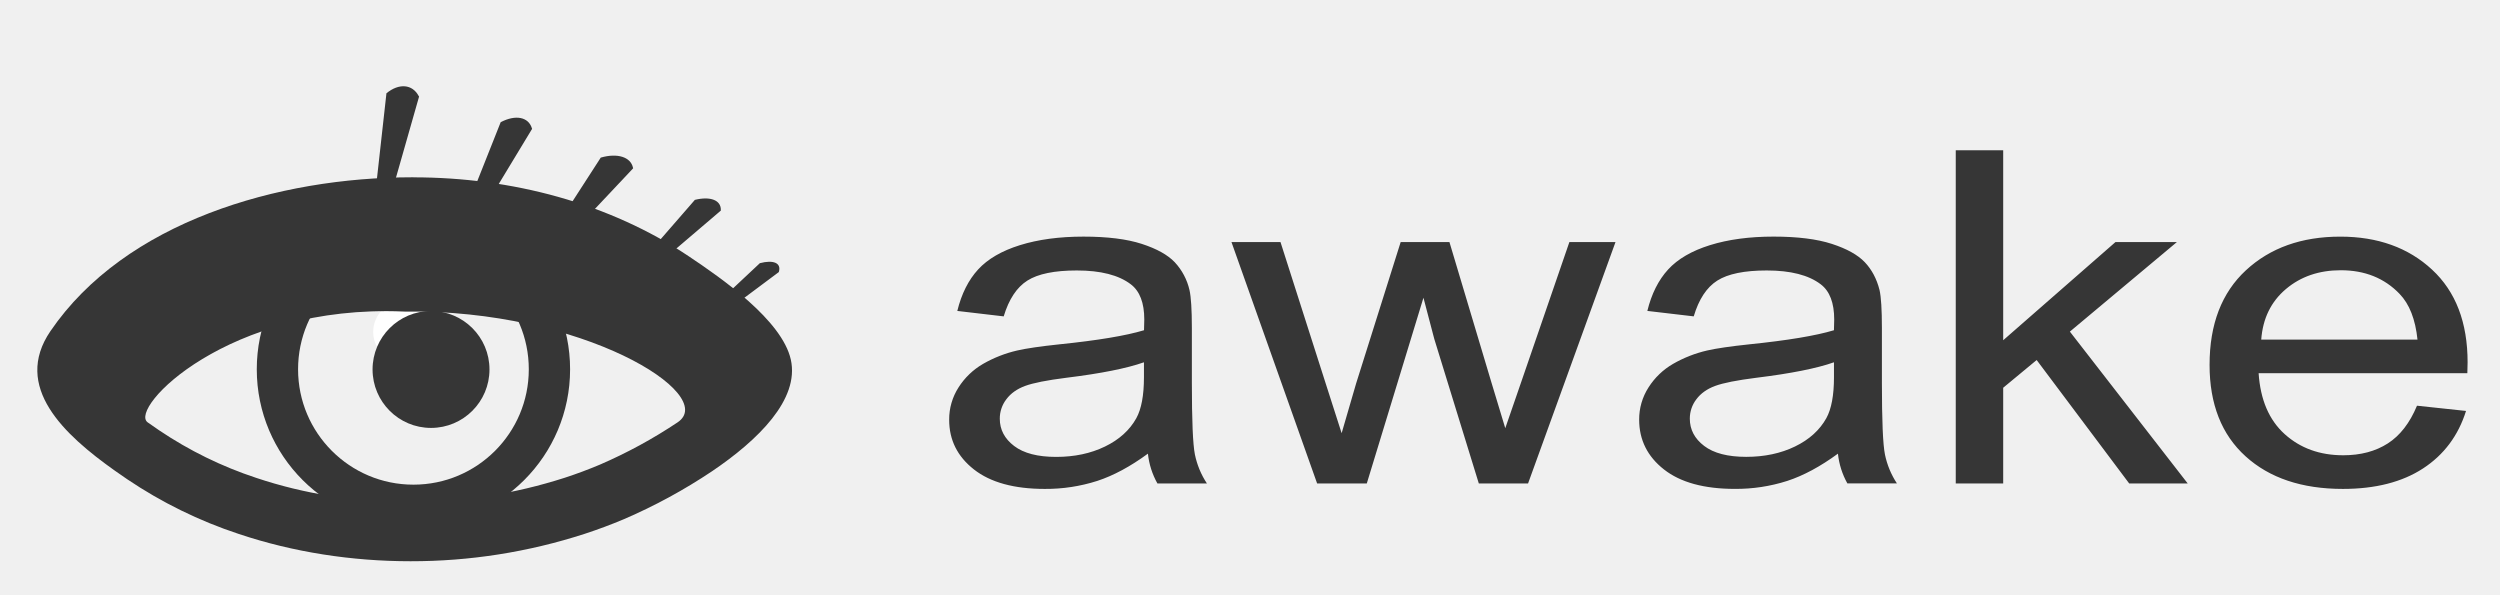
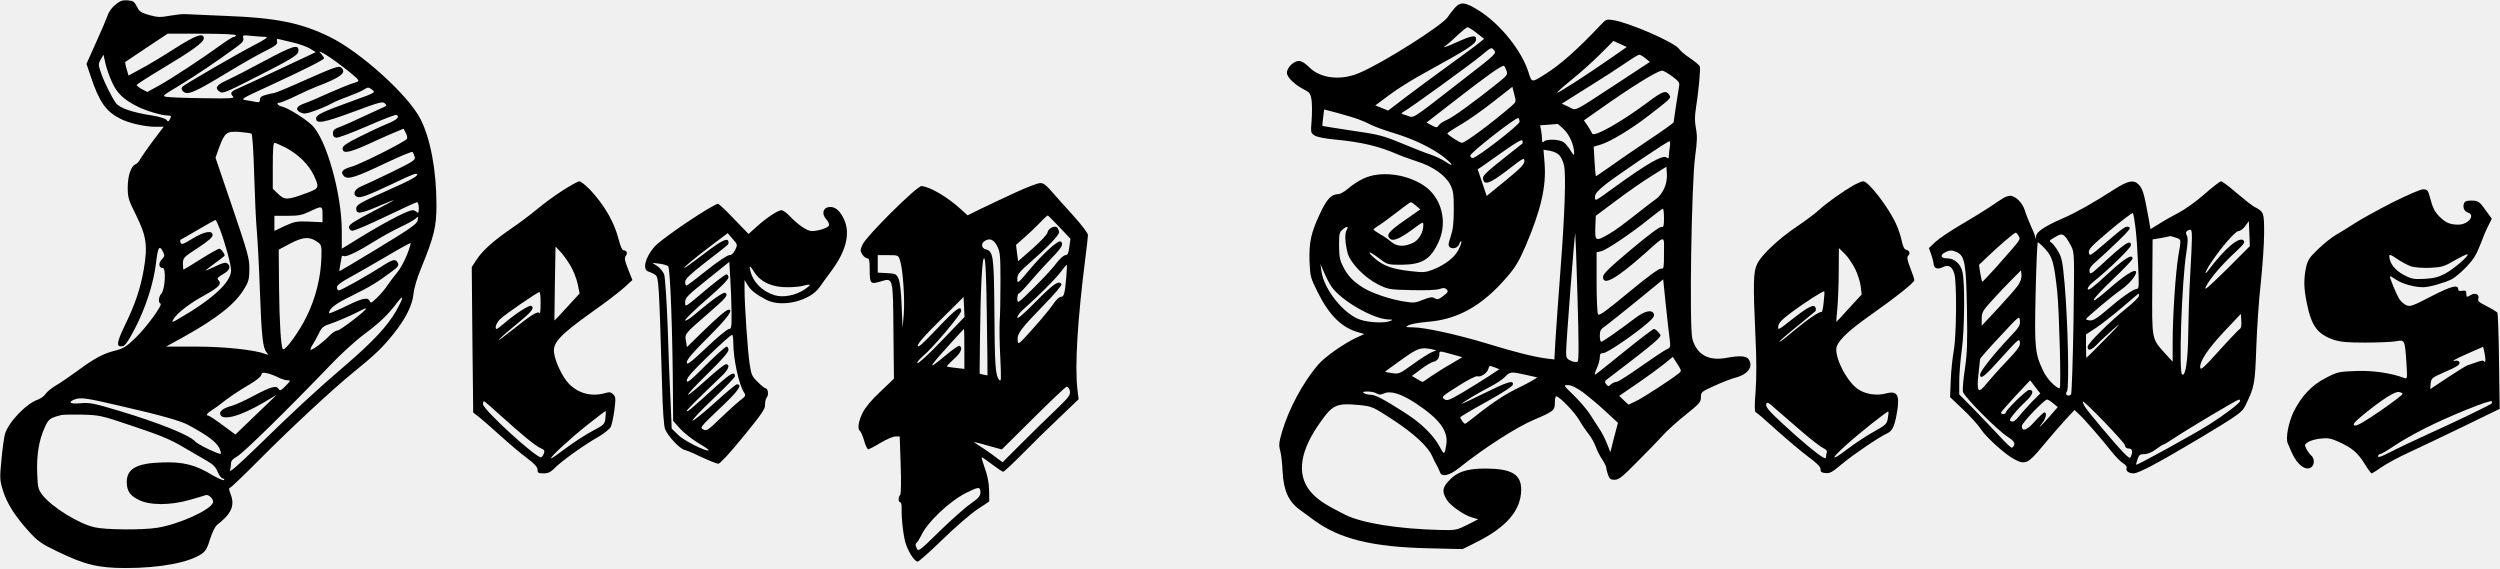
- <svg xmlns="http://www.w3.org/2000/svg" viewBox="0 0 2030 483">
-   <circle cx="328.32" cy="269.5" r="25.29" fill="#fff" />
-   <path d="M328.63 253c144.37-2 255.14 67.28 221.65 89.9a396.64 396.64 0 0 1-63.11 34.36c-9.31 3.93-18.92 7.52-28.61 10.68a411 411 0 0 1-126.22 19.78c-43.44 0-85.26-6.62-124.29-19.69a321 321 0 0 1-78.77-38.58 586.35 586.35 0 0 1-9.36-6.49c-15.84-11.23 65.08-96 207.65-90m8.06-109h-1.06c-108.74 0-233 36.16-293.6 124.9C10 314.2 52.29 353.14 93.16 382.12c3.39 2.4 6.77 4.74 10.1 7a368.89 368.89 0 0 0 90.55 44.43c44.41 14.87 92 22.18 139.53 22.18a456.21 456.21 0 0 0 141.15-22.17q16.49-5.38 32.33-12.07a445 445 0 0 0 71.33-38.82c37.52-25.34 71.17-58.4 64-90.66C635 260 586 226 559.48 208.24 494.84 164.93 415.47 144 335.63 144z" fill="#363636" />
-   <circle cx="349.99" cy="300" r="47.47" fill="#363636" />
-   <circle cx="335.71" cy="299.87" r="110.44" fill="none" stroke="#363636" stroke-miterlimit="10" stroke-width="33.535" />
-   <path d="M932.1 368.37q-21.4 15.69-41.19 22.15a136.37 136.37 0 0 1-42.49 6.48q-37.42 0-57.57-15.8t-20.12-40.33a47.9 47.9 0 0 1 7.6-26.29 57.89 57.89 0 0 1 19.91-19.1A101.15 101.15 0 0 1 826 284.59q11.34-2.58 34.24-5 46.66-4.78 68.7-11.44c.14-4.55.22-7.44.22-8.67q0-20.3-10.92-28.61-14.76-11.25-43.87-11.25-27.18 0-40.13 8.21T815 256.9l-37.67-4.42q5.13-20.86 16.91-33.68t34-19.75q22.25-6.92 51.57-6.92 29.11 0 47.3 5.9t26.75 14.86a49.29 49.29 0 0 1 12 22.61q1.92 8.49 1.93 30.63v44.29q0 46.33 2.46 58.6a67.46 67.46 0 0 0 9.75 23.53h-40.19a63.21 63.21 0 0 1-7.71-24.18zm-3.21-74.19q-21 7.4-62.92 12.55-23.75 3-33.6 6.65t-15.19 10.79a25.61 25.61 0 0 0-5.35 15.83q0 13.29 11.66 22.15t34.14 8.85q22.25 0 39.59-8.4t25.47-23q6.19-11.25 6.2-33.22zM1069.5 392.55l-69.55-196h39.81l36.16 113.13 13.49 42.07q.85-3.13 11.77-40.41l36.17-114.79h39.59l34 113.68 11.34 37.46 13.06-37.83 39-113.31h37.45l-71 196h-40l-36.17-117.38-8.78-33.4-46 150.78zM1492.4 368.37q-21.4 15.69-41.2 22.15a136.3 136.3 0 0 1-42.48 6.46q-37.46 0-57.57-15.78T1331 340.87a47.82 47.82 0 0 1 7.6-26.29 57.86 57.86 0 0 1 19.9-19.1 101.35 101.35 0 0 1 27.72-10.89q11.34-2.58 34.24-5 46.66-4.78 68.7-11.44c.14-4.55.22-7.44.22-8.67q0-20.3-10.92-28.61-14.76-11.25-43.87-11.25-27.18 0-40.13 8.21t-19.15 29.06l-37.67-4.42q5.13-20.86 16.91-33.68t34-19.75q22.26-6.92 51.58-6.92 29.1 0 47.3 5.9t26.75 14.86q8.57 9 12 22.61 1.92 8.49 1.92 30.63v44.29q0 46.33 2.47 58.6a67.46 67.46 0 0 0 9.73 23.53h-40.23a63 63 0 0 1-7.67-24.17zm-3.21-74.19q-21 7.4-62.92 12.55-23.76 3-33.6 6.65t-15.19 10.79a25.61 25.61 0 0 0-5.35 15.78q0 13.29 11.66 22.15t34.13 8.86q22.26 0 39.6-8.4t25.47-23q6.19-11.25 6.2-33.22zM1588.07 392.55V122h38.52v154.28l91.17-79.72h49.87l-86.89 72.71 95.67 123.28h-47.52l-75.12-100.21-27.18 22.51v77.7zM1962.6 329.43l39.81 4.25q-9.42 30.07-34.89 46.69T1902.46 397q-49.86 0-79.08-26.49t-29.21-74.28q0-49.45 29.53-76.77t76.62-27.31q45.59 0 74.48 26.76t28.89 75.29c0 2-.07 4.93-.21 8.86H1834q2.13 32.29 21.18 49.46t47.52 17.16q21.18 0 36.16-9.59t23.74-30.66zm-126.48-53.7H1963q-2.57-24.74-14.55-37.1-18.42-19.19-47.73-19.19-26.54 0-44.62 15.32t-19.98 40.97zM632.37 220.94l-67.79 50.6c-4.05 3-10 .72-6.56-2.53l59-55.33h.05c11.06-2.9 17.41-.06 15.41 6.89zM585.32 171l-66.53 56.74c-4 3.39-12 .6-8.81-3.07l54.27-62.4h.06c12.57-3.09 21.24.33 21 8.29zM514.11 136.67l-60.92 64.71c-3.64 3.87-13.51 1.11-10.84-3l45.48-70.43h.07c13.5-3.87 24.27-.46 26.1 8.27zM432.06 104.63l-48.19 79.63c-2.87 4.76-12.38 3.29-10.44-1.61l33.14-83.47h.06c12-6.28 22.44-4.24 25.26 4.95zM340.29 78.41l-26.35 92.47c-1.57 5.53-11.31 5.14-10.69-.42l10.54-94.72c10.17-8.34 21-7.45 26.15 2.16z" fill="#363636" />
+ <svg xmlns="http://www.w3.org/2000/svg" version="1.0" width="1558pt" height="354pt" viewBox="0 0 1558 354" preserveAspectRatio="xMidYMid meet">
+   <g transform="translate(0,354) scale(0.1,-0.1)" fill="#000000" stroke="none">
+     <path d="M718 3510 c-21 -17 -42 -47 -48 -68 -7 -20 -39 -96 -72 -168 l-59 -132 25 -74 c54 -163 95 -222 186 -268 52 -27 153 -50 217 -50 l53 0 -66 -87 c-36 -49 -72 -100 -80 -114 -7 -15 -20 -29 -28 -32 -29 -11 -49 -69 -50 -142 0 -65 3 -78 53 -178 64 -130 72 -189 47 -336 -21 -121 -55 -220 -118 -349 -51 -106 -55 -136 -16 -130 17 2 35 27 75 103 70 134 120 288 135 414 12 103 21 118 45 70 10 -20 9 -27 -9 -46 -22 -23 -19 -53 6 -53 22 0 15 -133 -8 -159 -18 -20 -21 -58 -6 -63 17 -5 -87 -148 -157 -215 -55 -53 -74 -65 -125 -78 -76 -19 -130 -48 -238 -128 -47 -34 -106 -75 -133 -90 -26 -15 -54 -39 -63 -52 -9 -13 -30 -29 -47 -35 -74 -25 -185 -142 -206 -215 -6 -22 -16 -93 -22 -160 -11 -114 -11 -126 9 -191 25 -82 78 -164 163 -257 53 -59 77 -76 173 -122 172 -84 258 -105 430 -105 215 0 398 35 475 90 22 15 35 38 50 90 13 41 31 78 43 88 91 71 113 121 85 193 -10 25 -12 39 -4 39 5 0 87 78 181 173 198 199 459 442 596 553 128 104 172 146 242 233 77 96 118 179 125 250 3 33 22 99 48 161 80 196 95 256 95 393 0 213 -37 412 -99 534 -74 148 -375 420 -566 513 -180 88 -332 119 -650 131 -126 5 -241 10 -255 11 -14 1 -55 -4 -92 -10 -57 -11 -76 -10 -128 4 -52 15 -62 22 -77 53 -16 31 -23 36 -58 39 -32 2 -47 -3 -77 -28z m752 -190 c0 -5 -6 -10 -13 -10 -7 0 -44 -23 -82 -51 -104 -76 -310 -212 -389 -255 l-68 -37 -35 18 c-18 10 -32 22 -31 26 2 4 68 47 148 95 196 117 270 170 270 195 0 38 -49 21 -185 -66 -73 -47 -167 -103 -209 -125 l-75 -41 -12 41 c-7 22 -10 42 -8 44 2 2 62 42 134 90 l130 86 212 0 c135 0 213 -4 213 -10z m188 -10 c17 0 -9 -18 -81 -55 -95 -49 -420 -237 -440 -255 -15 -13 5 -40 29 -40 32 0 97 34 258 132 72 44 170 100 219 125 75 37 88 47 84 64 -4 15 -1 19 11 15 9 -2 49 -12 88 -21 39 -9 87 -26 106 -38 l36 -22 -217 -102 c-119 -56 -237 -111 -263 -122 -50 -21 -57 -31 -35 -53 11 -11 -20 -13 -182 -10 -108 1 -211 5 -230 8 -33 5 -31 6 75 70 104 63 242 156 352 237 42 30 53 43 48 59 -5 20 -2 20 56 14 34 -3 72 -6 86 -6z m469 -179 c43 -32 86 -68 96 -78 17 -19 16 -20 -24 -32 -23 -7 -89 -34 -148 -60 -58 -27 -127 -56 -153 -65 -53 -19 -61 -40 -23 -58 20 -9 36 -7 87 12 35 12 79 31 98 42 19 11 66 31 105 45 38 14 84 33 100 43 29 18 31 18 54 1 23 -17 22 -18 -111 -66 -202 -73 -238 -90 -238 -114 0 -35 48 -26 237 44 156 58 178 64 191 51 14 -13 12 -16 -14 -27 -16 -7 -72 -33 -124 -57 -52 -25 -115 -53 -140 -62 -36 -13 -45 -21 -45 -41 0 -17 6 -25 21 -27 11 -2 98 31 193 72 95 42 177 73 182 70 22 -13 3 -31 -61 -57 -39 -16 -116 -52 -173 -81 -78 -39 -102 -56 -102 -71 0 -34 38 -28 152 23 59 28 135 61 168 75 l60 25 13 -25 c8 -13 11 -30 9 -37 -7 -17 -293 -161 -350 -176 -54 -15 -68 -33 -43 -58 23 -23 71 -8 262 83 87 41 161 72 165 68 4 -5 10 -18 13 -30 7 -20 -6 -28 -146 -97 -84 -40 -170 -81 -190 -89 -41 -17 -52 -52 -22 -64 22 -8 65 8 232 87 112 54 142 65 142 52 0 -12 -48 -38 -168 -91 -195 -87 -212 -97 -212 -122 0 -34 26 -32 127 11 145 61 143 59 -22 -27 -117 -61 -150 -82 -150 -98 0 -12 8 -21 20 -23 11 -1 104 38 207 88 103 49 191 90 197 90 6 0 11 -17 11 -37 0 -29 -3 -34 -12 -25 -7 7 -19 12 -27 12 -33 0 -210 -95 -403 -217 l-38 -23 0 111 c0 232 -98 578 -187 660 -42 40 -150 107 -183 114 -30 7 -42 25 -17 25 7 0 54 19 103 43 49 24 105 49 124 56 156 59 194 89 155 121 -13 11 -47 -1 -210 -73 -106 -48 -200 -87 -207 -87 -7 0 -30 -5 -50 -11 -28 -7 -38 -15 -38 -30 0 -15 -5 -18 -22 -15 -13 3 -41 8 -62 11 -39 6 -37 8 140 89 217 100 344 164 344 173 0 3 -8 15 -17 26 -18 19 -18 20 14 4 17 -9 67 -43 110 -76z m-1429 -103 c31 -69 73 -109 159 -152 53 -27 152 -56 190 -56 21 0 22 -3 13 -21 -10 -18 -13 -19 -23 -6 -7 9 -45 20 -87 27 -125 19 -206 47 -228 78 -28 40 -72 129 -93 189 -17 50 -17 55 -1 83 l17 29 12 -54 c7 -30 25 -82 41 -117z m869 -321 c6 -4 13 -111 17 -254 4 -136 11 -297 17 -358 5 -60 14 -229 19 -375 10 -278 18 -348 41 -376 13 -16 12 -17 -6 -10 -69 26 -258 46 -433 46 l-187 0 107 59 c214 119 327 209 383 306 25 41 29 60 29 119 1 64 -10 102 -105 382 l-106 311 22 62 c35 95 47 104 126 99 37 -3 71 -8 76 -11z m217 -89 c77 -42 140 -104 172 -171 35 -77 34 -81 -45 -110 -118 -44 -137 -45 -177 -6 l-34 33 0 143 c0 98 3 143 11 143 6 0 39 -15 73 -32z m226 -415 l0 -48 -85 4 c-77 3 -90 0 -150 -27 l-65 -31 0 47 0 47 83 0 c68 0 91 5 137 27 77 37 80 36 80 -19z m592 -38 c-3 -20 -50 -53 -243 -170 -132 -80 -241 -145 -243 -145 -2 0 0 19 5 43 4 23 8 45 9 49 0 4 6 5 14 2 17 -6 91 30 201 99 44 27 112 64 150 82 39 18 79 40 90 49 11 8 21 16 21 16 1 0 -1 -11 -4 -25z m-1232 -52 c35 -93 70 -223 70 -258 0 -73 -114 -179 -324 -300 -42 -25 -47 -26 -38 -9 21 39 98 100 195 153 95 53 112 72 86 98 -8 8 1 17 30 34 42 23 52 48 28 67 -10 9 -29 4 -75 -18 -34 -16 -62 -28 -62 -26 0 1 27 22 60 46 33 24 60 45 60 47 0 14 -23 43 -33 43 -7 0 -59 -29 -116 -65 -57 -36 -105 -65 -107 -65 -2 0 -4 17 -4 38 1 36 4 39 93 97 65 43 92 66 92 80 0 32 -52 23 -127 -23 -57 -35 -67 -38 -73 -24 -3 9 -2 18 2 19 5 2 53 30 108 62 55 32 103 59 107 60 4 1 16 -25 28 -56z m610 -82 c23 -17 25 -24 23 -92 -3 -125 -35 -256 -93 -373 -45 -93 -134 -215 -147 -202 -12 12 -22 169 -24 386 l-2 234 73 39 c81 42 120 44 170 8z m556 -80 c-15 -37 -41 -86 -59 -107 -18 -21 -45 -57 -60 -79 -14 -23 -45 -58 -67 -80 -33 -32 -40 -36 -46 -22 -10 27 -45 20 -152 -33 -56 -27 -102 -46 -102 -42 2 29 38 58 139 107 112 55 162 85 253 153 39 29 45 38 37 54 -14 27 -31 23 -106 -26 -91 -58 -248 -146 -262 -146 -6 0 -11 9 -11 19 0 14 24 32 83 64 45 25 147 83 227 130 79 47 146 84 149 82 2 -3 -8 -36 -23 -74z m-67 -348 c-55 -96 -144 -192 -324 -346 -165 -141 -317 -281 -548 -507 -120 -116 -168 -158 -163 -140 3 14 6 34 6 45 0 13 13 27 37 40 37 19 329 306 578 566 66 70 163 158 216 197 94 70 147 120 203 195 45 59 43 35 -5 -50z m-189 13 c0 -13 -161 -136 -177 -136 -11 0 -32 -14 -49 -31 -34 -37 -103 -89 -117 -89 -5 0 -1 12 9 28 10 15 28 47 40 72 19 40 28 48 75 63 30 10 90 35 134 56 92 45 85 42 85 37z m-548 -427 c21 -11 47 -19 60 -19 20 0 20 -2 -12 -35 -28 -29 -36 -32 -43 -20 -14 25 -45 17 -151 -39 -55 -30 -119 -59 -141 -65 -54 -14 -80 -34 -72 -55 16 -40 127 -9 273 77 l79 47 -129 -124 -129 -124 -80 59 c-44 33 -84 59 -89 59 -17 0 -7 16 20 32 15 9 55 38 89 65 34 26 96 67 138 91 45 26 79 52 82 63 5 17 11 19 37 13 17 -3 48 -15 68 -25z m-981 -179 c256 -59 378 -93 427 -121 116 -63 168 -102 188 -140 8 -17 13 -34 10 -37 -8 -7 -143 58 -159 76 -32 39 -228 118 -479 193 -154 46 -179 51 -235 46 -64 -6 -84 5 -40 23 39 15 70 11 288 -40z m84 -128 c165 -55 232 -83 310 -130 55 -32 122 -71 148 -86 35 -20 52 -38 63 -66 9 -21 23 -40 32 -42 10 -2 13 -6 7 -10 -5 -3 -39 12 -75 33 -104 63 -179 82 -313 77 -155 -5 -216 -39 -217 -120 0 -57 18 -85 74 -113 69 -35 195 -35 316 -1 47 13 92 27 101 30 19 8 54 -27 46 -47 -18 -47 -214 -135 -347 -156 -92 -15 -324 -13 -391 3 -101 23 -269 128 -326 203 -25 33 -28 46 -31 130 -5 113 10 208 45 285 26 58 32 63 108 82 11 2 70 3 130 2 107 -3 116 -5 320 -74z" />
+     <path d="M1645 3159 c-93 -50 -198 -104 -233 -120 -66 -30 -77 -50 -39 -73 14 -9 47 4 180 72 274 139 307 159 307 187 0 41 -33 31 -215 -66z" />
+     <path d="M9068 3493 c-13 -16 -35 -42 -46 -60 -38 -54 -404 -286 -552 -348 -114 -49 -242 -34 -311 36 -25 25 -47 39 -64 39 -33 0 -75 -41 -75 -74 0 -27 49 -75 109 -105 34 -18 39 -25 45 -67 3 -27 3 -82 0 -125 -6 -74 -6 -77 18 -93 15 -10 65 -20 132 -26 162 -16 265 -40 384 -91 26 -12 81 -31 123 -45 96 -30 175 -85 206 -143 20 -39 23 -58 23 -156 0 -84 -5 -126 -19 -168 -16 -47 -17 -58 -6 -67 19 -16 52 -4 60 21 4 11 9 18 12 15 3 -3 -4 -25 -16 -49 -24 -50 -83 -96 -160 -127 -47 -18 -61 -19 -138 -10 -113 12 -171 33 -222 77 -59 50 -43 53 22 4 53 -40 55 -41 138 -41 132 1 184 32 235 144 57 126 17 277 -93 350 -110 73 -271 92 -374 44 -31 -14 -74 -42 -96 -62 -23 -20 -51 -36 -64 -36 -42 0 -71 -31 -114 -124 -55 -116 -68 -178 -64 -297 4 -91 6 -101 51 -190 71 -144 151 -222 254 -250 l36 -11 -50 -23 c-78 -36 -195 -119 -237 -167 -95 -111 -184 -277 -226 -421 -19 -65 -20 -83 -11 -115 6 -20 13 -79 15 -129 6 -118 36 -187 105 -238 26 -19 65 -48 87 -64 162 -120 365 -170 720 -178 l210 -5 80 40 c193 95 285 202 285 331 0 95 -59 130 -220 131 -123 0 -183 -21 -238 -84 -34 -39 -35 -65 -4 -113 21 -34 107 -94 153 -107 l41 -12 -68 -35 c-65 -32 -72 -34 -164 -32 -270 7 -488 42 -597 95 -111 56 -158 85 -199 126 -103 102 -93 250 30 430 91 133 110 142 265 127 72 -8 79 -11 200 -90 133 -87 219 -167 245 -225 8 -19 22 -46 30 -60 8 -14 17 -33 20 -43 10 -32 59 -21 118 26 153 123 363 258 472 303 116 49 126 57 126 104 0 22 3 40 8 40 20 0 114 -97 143 -147 18 -31 44 -70 59 -87 14 -17 34 -52 44 -78 9 -26 28 -63 42 -83 13 -20 24 -42 24 -49 0 -7 5 -27 11 -45 9 -25 16 -31 41 -31 26 0 49 18 142 113 62 61 134 136 160 165 26 29 90 87 142 128 85 68 94 78 94 108 0 32 3 35 83 71 45 21 104 44 131 51 81 21 116 71 82 117 -15 19 -57 22 -135 7 -113 -21 -185 18 -214 117 -20 69 -6 964 17 1137 13 95 14 129 5 176 -8 43 -8 75 0 126 16 100 30 246 24 261 -3 7 -30 30 -60 50 -30 20 -61 46 -69 58 -26 40 -307 163 -412 180 -40 6 -44 5 -78 -32 -142 -150 -248 -245 -344 -305 -85 -54 -84 -54 -104 10 -41 134 -177 304 -311 387 -83 52 -111 56 -147 18z m135 -159 l46 -36 -27 -22 c-15 -13 -103 -78 -197 -146 -93 -68 -216 -158 -272 -201 l-102 -78 -40 16 -40 16 87 65 c47 36 156 104 242 150 232 127 295 167 298 191 6 36 -21 33 -124 -14 -59 -27 -87 -36 -69 -23 17 12 53 44 80 70 28 26 55 48 61 48 6 0 32 -16 57 -36z m849 -147 c-163 -114 -343 -229 -348 -225 -2 3 37 38 88 79 51 41 131 112 178 159 l85 85 42 -19 41 -19 -86 -60z m-928 -138 c-345 -268 -308 -244 -356 -229 -37 11 -40 13 -22 23 38 20 423 299 485 351 63 53 64 53 80 33 16 -20 11 -25 -187 -178z m1130 128 l28 -23 -198 -130 c-292 -191 -257 -174 -308 -150 l-43 20 161 101 c89 55 195 124 236 152 41 29 80 52 85 52 6 1 23 -9 39 -22z m-866 -75 c9 -27 6 -31 -52 -78 -150 -120 -284 -217 -319 -231 -21 -9 -43 -23 -50 -33 -12 -17 -14 -17 -45 -1 l-32 17 144 112 c217 169 318 242 338 242 3 0 10 -13 16 -28z m1033 -38 c41 -30 48 -39 43 -62 -8 -47 -34 -217 -34 -224 0 -4 -75 -58 -166 -118 -91 -61 -199 -136 -241 -166 -42 -30 -77 -53 -78 -52 -1 2 -5 44 -8 94 l-5 90 44 13 c59 18 188 95 299 181 140 108 141 109 128 128 -19 32 -43 24 -135 -46 -165 -123 -337 -220 -346 -194 -2 6 -14 27 -27 47 l-24 35 97 68 c199 141 362 242 391 242 7 0 35 -16 62 -36z m-1004 -187 c-119 -103 -286 -227 -306 -227 -14 0 -91 50 -91 59 1 3 38 28 83 54 45 26 136 90 202 142 l120 94 12 -47 c13 -47 12 -47 -20 -75z m-950 -81 c23 -8 59 -24 80 -35 21 -11 83 -33 138 -50 124 -37 243 -95 313 -150 60 -48 65 -66 8 -27 -20 13 -60 32 -89 42 -29 9 -110 41 -182 71 -119 49 -144 55 -310 79 -99 15 -181 28 -183 29 -2 2 0 25 4 53 l6 50 87 -23 c47 -13 105 -30 128 -39z m1003 -15 c0 -19 -268 -226 -292 -226 -7 0 -14 7 -15 15 -2 17 286 242 299 234 4 -3 8 -13 8 -23z m274 -45 c36 -33 66 -101 66 -150 0 -17 -4 -14 -21 14 -11 19 -31 43 -42 52 -26 20 -107 24 -125 6 -9 -9 -12 -6 -12 14 0 14 -3 39 -6 56 l-6 31 53 4 c30 2 55 4 55 5 1 1 18 -13 38 -32z m-256 -90 c-1 -1 -58 -46 -126 -100 -98 -78 -123 -102 -120 -119 6 -45 42 -32 153 53 98 76 105 80 105 56 0 -20 -23 -44 -117 -121 l-118 -96 -28 83 -28 83 23 15 c12 8 74 52 138 97 82 58 116 77 118 66 2 -8 2 -16 0 -17z m918 -23 c-3 -21 -6 -46 -6 -57 0 -14 -3 -16 -13 -8 -23 20 -119 -35 -337 -193 -113 -82 -110 -81 -110 -51 0 18 17 38 66 77 75 59 384 268 398 269 5 0 6 -17 2 -37z m-685 -54 c10 -13 22 -40 26 -59 13 -59 5 -300 -22 -650 -14 -184 -28 -386 -32 -448 l-6 -112 -51 6 c-85 12 -192 39 -369 93 -185 56 -388 101 -463 101 -47 1 -48 1 -24 14 14 7 65 16 113 20 190 14 343 99 497 278 54 62 76 99 118 196 95 223 129 370 118 512 l-7 87 42 -7 c26 -5 49 -17 60 -31z m651 -202 c-11 -25 -32 -53 -46 -63 -15 -11 -50 -37 -78 -59 -141 -111 -177 -138 -224 -165 -80 -46 -85 -43 -82 43 l3 72 127 95 c69 52 168 121 220 153 l93 58 3 -45 c2 -29 -4 -62 -16 -89z m-1547 -109 l26 -23 -100 -70 c-99 -69 -115 -91 -87 -114 19 -16 63 3 144 63 62 46 62 46 62 20 0 -42 -29 -91 -63 -107 -56 -26 -100 -25 -136 5 -17 15 -49 37 -71 49 -22 13 -40 25 -40 29 0 3 13 13 28 22 16 9 66 46 113 82 46 36 87 66 91 66 4 0 19 -10 33 -22z m1545 -78 c0 -48 -3 -58 -15 -54 -9 4 -78 -47 -190 -141 -137 -115 -175 -152 -175 -171 0 -58 82 -12 258 144 136 121 122 120 122 4 0 -90 -2 -100 -17 -96 -12 3 -79 -45 -202 -147 -140 -116 -185 -149 -192 -138 -5 8 -9 98 -9 200 l0 187 28 6 c34 8 191 114 297 200 44 35 83 65 88 65 4 1 7 -26 7 -59z m-1979 -77 c-12 -23 -8 -81 8 -142 18 -62 106 -152 190 -194 63 -31 71 -32 208 -35 86 -2 156 0 174 7 24 8 34 8 45 -3 11 -12 8 -18 -21 -40 -29 -22 -37 -25 -53 -15 -16 10 -30 8 -73 -9 -48 -20 -61 -21 -119 -11 -85 13 -200 52 -253 85 -63 39 -96 73 -125 129 -22 42 -26 63 -27 133 0 76 2 85 24 103 28 23 37 19 22 -8z m1440 -412 c8 -277 9 -395 1 -403 -7 -7 -19 -6 -41 3 -27 12 -31 19 -31 54 -1 45 53 745 57 741 1 -1 8 -179 14 -395z m-1532 61 c62 -87 260 -201 355 -203 26 0 28 -2 11 -9 -34 -15 -130 -11 -186 7 -103 33 -229 189 -244 304 l-6 44 24 -56 c13 -31 34 -70 46 -87z m2106 -322 c7 -54 6 -56 -20 -68 -15 -7 -87 -55 -161 -107 -73 -52 -141 -95 -150 -95 -10 0 -25 -7 -34 -15 -15 -14 -18 -14 -30 0 -8 9 -9 19 -4 24 5 4 74 57 154 118 80 61 156 123 169 137 24 25 24 26 6 46 -10 11 -22 20 -28 20 -5 0 -87 -62 -181 -138 -94 -76 -176 -142 -183 -146 -7 -4 -4 11 7 36 11 24 20 55 20 71 0 21 5 27 23 27 23 0 193 116 276 188 32 27 43 43 38 55 -11 30 -57 20 -116 -25 -107 -81 -203 -148 -212 -148 -5 0 -9 17 -9 38 0 31 6 41 33 59 17 12 106 83 197 157 l165 135 16 -157 c9 -86 20 -182 24 -212z m-1485 -66 l32 -7 -32 -13 c-17 -8 -70 -41 -116 -75 -82 -59 -87 -61 -130 -54 -25 3 -44 8 -42 9 1 2 48 35 103 75 101 72 118 78 185 65z m129 -32 l64 -18 -74 -44 c-41 -23 -95 -58 -122 -76 -26 -19 -49 -34 -52 -34 -2 0 -18 8 -35 19 l-31 18 56 42 c31 23 65 44 77 46 24 5 38 22 38 48 0 21 0 21 79 -1z m1414 -118 c-51 -41 -224 -153 -266 -173 l-48 -23 -29 27 -29 28 108 74 c59 40 134 95 167 121 l59 48 28 -44 c27 -42 27 -45 10 -58z m-1147 36 l28 -11 -65 -43 c-35 -23 -108 -68 -161 -100 -89 -52 -100 -56 -118 -43 -18 13 -13 18 87 81 61 39 112 65 121 61 19 -7 59 19 67 45 7 23 6 23 41 10z m193 -46 l72 -16 -31 -19 c-17 -11 -68 -37 -113 -59 -69 -34 -157 -94 -283 -195 -25 -20 -26 -20 -40 -1 -8 11 -14 22 -14 25 0 4 73 47 162 96 99 55 164 97 166 108 6 30 -31 19 -177 -53 -77 -38 -141 -68 -141 -66 0 6 114 74 179 107 35 18 75 45 90 60 31 33 37 34 130 13z m355 -108 c33 -25 96 -77 140 -118 l79 -73 -24 -91 -23 -92 -22 55 c-12 30 -33 71 -47 91 -13 21 -41 62 -60 93 -20 30 -66 83 -101 117 -64 62 -64 62 -34 62 20 0 51 -15 92 -44z m-1285 -8 c15 -9 25 -9 46 0 41 19 108 -2 199 -62 144 -95 201 -170 190 -251 -10 -70 -14 -73 -39 -24 -39 75 -118 153 -226 221 -136 86 -179 108 -209 108 -14 0 -32 5 -40 10 -11 7 -5 10 23 10 20 0 46 -5 56 -12z" />
+     <path d="M3505 2352 c-50 -32 -119 -83 -155 -113 -36 -30 -105 -83 -155 -117 -117 -80 -186 -141 -224 -199 l-31 -47 4 -453 5 -454 35 -27 c19 -15 79 -67 133 -116 54 -49 128 -112 166 -140 48 -36 67 -57 67 -73 0 -20 5 -23 38 -23 29 0 44 8 70 34 40 42 189 148 275 196 34 20 67 47 74 61 6 13 16 60 22 104 9 71 8 82 -7 97 -14 15 -24 16 -52 8 -84 -24 -167 -2 -227 61 -38 40 -83 135 -90 190 -9 62 35 110 226 247 91 64 187 137 213 162 l49 45 -27 68 c-21 53 -24 70 -14 82 13 16 6 35 -14 35 -8 0 -20 26 -30 66 -28 110 -88 214 -179 312 -28 28 -57 52 -66 52 -9 0 -57 -26 -106 -58z m48 -464 c19 -31 40 -84 47 -117 l12 -60 -78 -85 c-43 -47 -78 -85 -79 -83 0 1 1 105 3 231 l4 229 28 -29 c16 -16 44 -55 63 -86z m-184 -240 c0 -40 -3 -67 -6 -61 -7 19 -50 -7 -171 -104 -59 -47 -96 -74 -82 -59 14 16 67 62 118 103 86 70 104 94 83 107 -11 7 -93 -45 -158 -100 -28 -24 -54 -44 -57 -44 -16 0 -3 39 22 62 31 30 232 168 244 168 4 0 8 -33 7 -72z m-251 -696 c129 -117 220 -192 253 -206 22 -9 25 -15 18 -34 -5 -12 -13 -22 -18 -22 -35 0 -361 298 -361 331 0 10 3 19 6 19 3 0 49 -40 102 -88z m655 -17 c-4 -39 -8 -42 -79 -80 -41 -21 -116 -70 -166 -107 -50 -38 -92 -67 -94 -65 -8 7 123 127 230 212 60 47 109 85 111 83 1 -2 0 -21 -2 -43z" />
+     <path d="M11554 2387 c-71 -41 -168 -110 -214 -152 -25 -23 -87 -70 -138 -104 -115 -77 -224 -179 -251 -235 -25 -50 -26 -125 -11 -453 7 -139 7 -255 1 -340 -7 -86 -7 -129 0 -132 6 -1 65 -52 132 -113 67 -60 156 -135 198 -166 54 -40 76 -63 75 -77 -1 -16 6 -21 31 -23 27 -3 43 6 99 54 68 57 236 172 286 194 30 14 44 41 58 119 22 118 6 149 -66 129 -60 -16 -129 -5 -177 28 -74 52 -153 216 -129 269 21 45 78 98 196 182 173 122 286 212 286 227 0 7 -11 41 -25 76 -17 43 -22 67 -15 74 16 16 12 33 -9 39 -14 3 -22 20 -30 58 -6 30 -22 77 -36 106 -47 103 -171 263 -203 263 -10 0 -35 -11 -58 -23z m7 -522 c16 -33 32 -83 35 -110 l6 -50 -79 -86 c-43 -48 -79 -86 -79 -85 -1 0 2 42 7 91 4 50 8 153 8 229 l1 140 36 -35 c19 -18 48 -61 65 -94z m-196 -210 c-3 -36 -10 -63 -14 -60 -11 6 -81 -41 -175 -119 -43 -37 -81 -66 -85 -66 -7 1 25 29 136 119 43 35 82 67 86 71 4 4 5 14 1 23 -9 24 -45 6 -147 -74 -84 -66 -88 -69 -85 -43 2 21 21 41 78 84 83 62 203 140 209 134 2 -2 0 -33 -4 -69z m-132 -808 c56 -48 114 -93 130 -100 16 -7 25 -17 22 -25 -3 -8 -5 -20 -5 -28 0 -11 -4 -12 -19 -4 -35 18 -143 109 -253 211 -83 77 -105 103 -101 119 5 18 12 14 64 -33 33 -28 105 -91 162 -140z m532 86 c-6 -35 -12 -41 -85 -82 -43 -23 -120 -74 -170 -112 -103 -79 -104 -61 -2 30 88 79 255 211 260 206 2 -2 1 -21 -3 -42z" />
+     <path d="M13178 2361 c-132 -85 -240 -146 -321 -181 -111 -48 -167 -85 -168 -112 -1 -20 -2 -21 -6 -3 -2 11 -15 43 -28 70 -12 28 -29 69 -36 93 -14 48 -59 92 -92 92 -12 0 -34 -8 -48 -18 -15 -9 -51 -33 -80 -53 -30 -20 -109 -69 -176 -108 -67 -39 -140 -88 -162 -109 l-40 -38 14 -39 c8 -22 14 -47 15 -56 0 -30 24 -41 55 -25 38 20 61 6 75 -42 15 -56 13 -381 -4 -476 -8 -45 -17 -128 -19 -186 l-4 -105 79 -75 c44 -41 95 -97 113 -125 35 -52 151 -157 208 -187 68 -36 86 -28 175 80 44 53 107 126 140 162 l60 65 27 -25 c35 -32 146 -160 204 -234 25 -31 57 -64 72 -73 17 -10 25 -22 22 -31 -7 -17 14 -32 44 -32 31 0 158 68 408 217 248 149 267 163 288 205 57 118 60 133 68 358 4 118 16 301 28 405 11 105 21 244 21 311 0 131 -1 134 -61 165 -15 8 -64 47 -110 86 -46 40 -90 73 -97 73 -7 0 -54 -36 -105 -81 -51 -45 -123 -96 -162 -116 -38 -20 -93 -50 -121 -69 l-52 -32 -16 91 c-24 130 -33 160 -56 185 -31 34 -67 27 -152 -27z m131 -246 c6 -49 13 -154 16 -232 6 -120 5 -143 -7 -143 -22 0 -97 -53 -186 -130 -58 -50 -86 -68 -106 -67 -14 1 -26 5 -26 8 0 8 169 150 218 183 53 36 103 98 93 114 -10 16 -73 -25 -178 -117 -129 -112 -106 -65 32 66 69 65 125 124 125 131 0 33 -49 3 -157 -97 -84 -78 -119 -105 -122 -93 -2 9 12 28 35 46 95 76 234 211 234 228 0 38 -36 15 -182 -120 -67 -61 -73 -65 -76 -43 -3 18 9 34 50 69 29 26 89 81 133 124 64 62 76 78 63 83 -20 8 -32 0 -156 -107 -85 -73 -90 -76 -94 -53 -4 21 14 40 131 139 75 63 139 111 143 108 4 -4 11 -47 17 -97z m566 -255 c-119 -117 -143 -137 -127 -105 26 51 96 133 181 212 54 50 64 64 53 74 -26 28 -116 -48 -220 -186 -32 -43 -16 0 22 55 61 91 147 190 166 190 11 0 30 14 42 31 l23 31 3 -78 3 -78 -146 -146z m-215 198 c0 -29 -5 -136 -11 -238 -6 -102 -11 -264 -12 -360 -2 -170 -17 -268 -38 -254 -22 13 -2 582 26 758 10 64 11 95 3 109 -7 15 -7 22 3 28 25 16 29 10 29 -43z m-1080 11 c13 -23 21 -12 -139 -193 -47 -52 -86 -94 -88 -92 -2 2 -7 26 -12 54 l-8 51 51 49 c74 71 169 152 178 152 4 0 12 -9 18 -21z m292 -6 c9 -10 25 -36 36 -58 20 -40 20 -51 14 -475 -4 -239 -11 -440 -15 -447 -4 -7 -14 -10 -22 -7 -12 5 -12 10 -3 27 14 26 5 431 -15 664 -13 143 -17 167 -41 207 -14 25 -34 49 -43 55 -14 8 -12 12 18 30 41 25 52 26 71 4z m687 -4 c36 -13 35 -5 16 -116 -17 -105 -35 -371 -35 -538 l0 -119 -45 49 c-87 96 -84 84 -82 418 l2 295 55 9 c30 6 55 11 56 12 1 0 15 -4 33 -10z m-812 -72 c44 -48 54 -84 74 -267 12 -119 25 -600 15 -600 -22 0 -79 59 -100 103 -54 112 -58 144 -50 490 4 174 10 317 14 317 4 0 25 -19 47 -43z m-553 -18 c51 -24 59 -69 64 -354 4 -214 1 -281 -13 -376 -10 -64 -15 -127 -12 -141 8 -31 211 -236 276 -278 37 -24 47 -37 44 -51 -3 -10 -10 -19 -16 -19 -5 0 -40 32 -76 72 -36 39 -108 114 -158 166 l-93 94 0 82 c0 44 7 133 16 196 17 126 20 420 4 485 -11 51 -50 85 -96 85 -40 0 -46 21 -11 38 29 14 41 14 71 1z m382 -208 c-15 -21 -71 -85 -126 -144 l-100 -107 0 44 c0 40 6 50 72 122 40 44 95 102 123 129 l50 50 3 -28 c2 -19 -6 -42 -22 -66z m754 -65 c0 -8 -33 -40 -72 -72 -112 -90 -248 -225 -248 -245 0 -29 23 -23 61 17 18 20 66 63 104 97 51 44 38 28 -50 -61 -66 -67 -121 -122 -122 -122 -2 0 -3 33 -3 73 l0 73 63 41 c34 23 107 80 162 127 55 47 101 86 102 86 2 0 3 -6 3 -14z m627 -207 c-7 -5 -65 -65 -128 -135 -92 -103 -115 -123 -117 -106 -6 38 49 120 152 229 l101 107 3 -44 c2 -29 -1 -46 -11 -51z m-1434 -52 c-95 -100 -183 -211 -183 -231 0 -35 29 -12 135 107 103 114 110 120 113 94 3 -23 -11 -43 -83 -119 -48 -50 -104 -113 -125 -139 -52 -66 -63 -52 -50 62 5 46 10 88 10 92 0 4 55 67 123 139 121 131 122 132 125 99 3 -28 -5 -41 -65 -104z m141 -400 c-27 -29 -64 -69 -81 -91 -22 -27 -36 -37 -48 -32 -14 5 -13 11 14 44 16 21 51 58 76 81 45 42 54 71 20 71 -16 0 -145 -126 -145 -141 0 -5 -7 -9 -15 -9 -8 0 -15 3 -15 8 0 4 41 51 91 105 l91 97 31 -41 32 -41 -51 -51z m132 -11 l28 -23 -54 -62 c-56 -63 -78 -81 -41 -35 22 27 28 64 12 64 -5 0 -32 -25 -60 -56 -49 -56 -81 -67 -81 -29 0 19 140 165 157 165 7 0 24 -11 39 -24z m1164 15 c0 -13 -98 -87 -196 -149 -96 -60 -446 -253 -451 -248 -2 1 2 17 8 34 9 27 16 32 43 32 20 0 47 11 72 30 21 16 43 30 47 30 4 0 36 19 70 42 74 50 389 238 400 238 4 0 7 -4 7 -9z m-718 -275 c2 -13 10 -21 22 -21 23 0 29 -14 18 -44 -7 -21 -9 -20 -46 16 -48 48 -231 265 -245 292 -6 11 -11 23 -11 28 0 16 259 -252 262 -271z" />
+     <path d="M6330 2341 c-69 -31 -164 -77 -213 -100 l-87 -43 -43 39 c-83 76 -196 142 -245 143 -29 0 -340 -308 -366 -363 -16 -35 -16 -40 -2 -63 9 -13 23 -24 31 -24 12 0 15 -15 15 -67 0 -91 4 -96 65 -78 82 25 80 33 83 -311 l3 -294 -85 -81 c-54 -50 -94 -99 -110 -131 -26 -53 -34 -102 -17 -113 5 -3 17 -30 26 -60 8 -30 20 -55 26 -55 5 0 40 18 76 40 37 22 79 40 93 40 l27 0 6 -177 c4 -108 2 -182 -3 -187 -13 -13 -13 -46 0 -46 6 0 10 -17 9 -37 -2 -66 12 -187 28 -228 19 -54 55 -105 72 -105 7 0 77 62 155 138 77 75 175 160 216 187 l75 50 -1 70 c-1 47 -10 93 -27 138 -13 37 -22 67 -18 67 3 0 33 -21 65 -45 33 -25 63 -45 68 -45 5 0 62 53 126 118 64 65 168 167 231 226 l113 108 -7 57 c-18 144 0 440 50 831 8 63 15 124 15 135 0 12 -38 62 -92 122 -51 56 -112 124 -136 152 -33 38 -50 51 -70 50 -15 0 -83 -26 -152 -58z m273 -217 l68 -72 -7 -51 c-5 -40 -11 -51 -24 -51 -10 0 -34 -21 -54 -47 -19 -27 -82 -95 -140 -153 -104 -103 -106 -104 -106 -72 0 17 4 32 8 32 5 0 39 35 75 78 36 42 95 107 131 144 64 65 77 90 56 103 -16 10 -110 -75 -194 -176 -74 -88 -76 -89 -76 -57 0 29 11 42 85 107 101 88 175 165 175 183 0 7 -4 19 -9 27 -13 20 -58 0 -63 -28 -2 -12 -43 -56 -93 -100 l-90 -79 -7 51 -6 51 51 45 c29 25 72 66 97 92 25 27 47 47 50 46 3 -1 36 -34 73 -73z m-388 -119 c18 -36 20 -60 20 -220 0 -99 -2 -211 -5 -250 -2 -38 -1 -140 4 -225 6 -139 6 -153 -8 -136 -23 28 -27 93 -29 436 -3 338 -7 364 -54 376 -27 7 -31 38 -5 53 31 19 56 8 77 -34z m-606 -88 c18 -54 31 -245 23 -337 l-7 -85 -6 140 c-3 90 -11 151 -20 170 -13 28 -19 30 -72 33 l-57 3 0 54 0 55 64 0 c64 0 64 0 75 -33z m541 -355 c3 -196 5 -358 4 -360 -1 -2 -12 0 -25 3 l-24 6 2 202 c4 346 14 530 27 517 8 -7 13 -121 16 -368z m495 251 c-9 -105 -14 -123 -34 -123 -10 0 -31 -20 -47 -45 -16 -24 -72 -92 -124 -150 -94 -105 -95 -106 -98 -75 -4 40 19 71 166 222 63 64 111 121 107 127 -15 26 -48 4 -158 -107 -78 -79 -117 -113 -117 -100 0 10 19 35 43 55 91 81 190 180 225 225 20 27 38 48 40 48 2 0 1 -35 -3 -77z m-776 -396 c-77 -81 -146 -144 -151 -140 -6 3 8 21 31 41 60 49 241 263 241 284 0 38 -32 14 -149 -109 -91 -96 -121 -123 -121 -107 0 15 47 68 143 162 l142 141 3 -62 3 -62 -142 -148z m141 -52 l0 -124 -52 6 c-29 3 -55 7 -57 9 -2 2 17 22 42 45 45 39 59 71 37 84 -5 3 -42 -22 -82 -56 -118 -98 -118 -89 -2 40 59 66 110 121 111 121 2 0 3 -56 3 -125z m654 -251 c12 -31 5 -42 -81 -125 -49 -46 -144 -139 -212 -207 l-123 -123 -52 39 c-28 21 -68 49 -88 61 -21 13 -38 24 -38 26 0 1 39 -8 86 -22 l87 -24 197 195 c108 108 202 196 207 196 6 0 14 -7 17 -16z m-554 -642 c0 -23 -11 -36 -62 -72 -35 -24 -122 -102 -194 -172 -128 -126 -131 -127 -142 -103 -8 17 -8 26 -1 31 6 4 18 23 28 43 38 85 178 218 285 271 74 37 86 38 86 2z" />
+     <path d="M14907 2277 c-90 -46 -195 -104 -233 -129 -38 -24 -90 -57 -117 -72 -26 -15 -76 -55 -111 -89 -55 -53 -65 -69 -75 -115 -15 -72 -14 -129 5 -220 29 -144 65 -193 166 -229 42 -14 83 -18 198 -18 80 0 166 4 191 8 56 11 56 11 66 -137 6 -95 5 -99 -13 -92 -81 31 -195 48 -301 44 -108 -4 -117 -6 -190 -44 -85 -43 -151 -113 -199 -210 -32 -66 -51 -166 -37 -196 6 -13 17 -39 25 -58 35 -80 93 -121 126 -88 17 17 15 53 -4 69 -8 7 -22 25 -30 40 -13 27 -13 29 10 44 14 9 49 19 79 22 46 5 64 1 113 -21 83 -38 118 -68 160 -136 20 -33 40 -60 44 -60 4 0 31 17 61 38 30 21 110 65 179 96 69 32 222 105 342 163 l216 105 -4 295 c-2 162 -7 299 -10 304 -3 5 -32 23 -65 40 -50 25 -59 33 -54 49 8 25 -20 38 -46 22 -26 -16 -29 -15 -29 9 0 17 -5 20 -25 17 -16 -3 -25 -1 -25 7 0 34 -40 24 -167 -41 -117 -61 -134 -67 -157 -56 -14 6 -32 22 -42 36 -19 29 -64 139 -60 144 2 2 20 -8 40 -22 37 -25 113 -46 167 -46 38 0 132 27 179 50 19 10 60 45 91 77 42 44 62 76 84 133 15 41 38 96 51 121 l23 46 -35 48 c-42 60 -49 65 -96 65 -27 0 -38 -5 -43 -19 -8 -25 3 -49 26 -56 48 -16 0 -75 -60 -75 -53 0 -80 12 -118 50 -32 33 -42 53 -62 128 -10 37 -15 42 -41 42 -16 0 -99 -36 -193 -83z m122 -398 c21 -6 74 -10 117 -8 72 4 87 8 153 47 41 23 76 40 79 37 10 -9 -85 -90 -139 -120 -42 -22 -69 -29 -129 -33 -67 -3 -81 -1 -130 25 -54 28 -88 72 -90 116 0 14 9 11 51 -18 28 -19 68 -40 88 -46z m460 -579 c0 -14 -2 -20 -7 -13 -5 8 -17 7 -47 -4 -22 -8 -48 -17 -58 -20 -10 -3 -66 -38 -125 -77 l-107 -71 3 35 c4 34 7 36 93 74 67 28 89 43 87 55 -2 10 -11 15 -23 13 -34 -6 -11 7 81 48 l89 39 6 -27 c4 -15 7 -38 8 -52z m-516 -214 c1 -6 -63 -54 -141 -108 -104 -71 -148 -96 -159 -89 -12 6 0 21 56 67 110 90 193 144 219 141 12 -1 24 -6 25 -11z m556 -60 c-11 -10 -234 -118 -388 -187 -96 -44 -208 -97 -248 -118 -50 -26 -73 -34 -73 -25 0 8 6 14 13 14 7 0 46 23 87 51 41 28 129 78 195 111 150 76 409 180 414 167 1 -6 1 -12 0 -13z" />
+     <path d="M4405 2234 c-124 -75 -295 -196 -326 -231 -59 -68 -78 -146 -36 -156 12 -4 31 -13 41 -20 21 -16 23 -41 42 -687 4 -156 11 -256 19 -275 19 -45 91 -122 122 -129 16 -4 65 -25 110 -47 45 -21 90 -39 100 -39 11 1 72 67 156 170 115 141 137 173 135 198 -1 17 4 37 11 46 13 15 7 56 -8 56 -5 0 -27 17 -48 39 -37 35 -41 45 -52 117 -12 87 -31 364 -31 459 l0 60 19 -31 c21 -35 54 -60 120 -94 96 -48 270 -5 329 81 15 22 46 64 69 95 96 127 124 239 83 327 -24 52 -52 77 -85 77 -46 0 -58 -42 -24 -79 11 -12 18 -28 15 -36 -5 -15 -66 -35 -107 -35 -29 0 -86 39 -138 94 -19 20 -42 36 -51 36 -22 0 -94 -48 -155 -103 l-50 -45 -91 94 c-49 52 -94 94 -100 94 -5 0 -36 -16 -69 -36z m177 -251 c-11 -22 -23 -33 -37 -33 -12 0 -74 -41 -141 -95 -65 -52 -122 -95 -126 -95 -5 0 -8 11 -8 23 0 18 28 45 121 118 158 122 149 114 149 128 0 34 -38 17 -149 -68 -66 -50 -122 -91 -126 -91 -10 0 62 60 168 140 l102 77 31 -36 c31 -35 31 -36 16 -68z m-23 -385 c1 -97 -1 -108 -16 -108 -10 0 -73 -52 -140 -116 -103 -97 -123 -112 -123 -92 0 17 38 62 135 158 119 119 157 170 126 170 -15 0 -68 -46 -168 -143 l-92 -90 -6 37 c-9 45 -8 46 140 174 110 95 126 114 105 127 -11 7 -81 -42 -187 -132 -36 -31 -63 -47 -63 -39 0 8 61 67 135 131 86 74 135 124 135 136 0 10 -6 19 -13 19 -7 0 -63 -42 -125 -94 -139 -117 -132 -113 -132 -78 0 27 17 43 138 140 l137 110 6 -101 c4 -56 7 -150 8 -209z m-395 283 c13 -11 28 -418 30 -820 l1 -144 42 -47 c23 -26 74 -66 113 -90 39 -23 70 -44 67 -46 -12 -12 -155 59 -191 96 l-40 39 -7 168 c-5 93 -13 301 -18 464 -6 164 -16 311 -22 329 -7 17 -26 41 -43 52 l-31 20 43 -5 c23 -3 49 -10 56 -16z m540 -42 c39 -58 109 -89 201 -89 39 0 86 4 104 10 48 13 49 6 5 -24 -55 -37 -133 -52 -186 -36 -77 23 -135 81 -152 153 -9 37 -3 34 28 -14z m-134 -435 c0 -100 34 -260 67 -310 12 -20 10 -23 -24 -49 -21 -16 -76 -66 -123 -111 -78 -76 -87 -82 -108 -70 -21 11 -17 16 103 130 117 110 146 151 107 151 -6 0 -70 -53 -141 -118 -72 -64 -132 -113 -135 -108 -3 5 55 66 129 136 74 70 135 133 135 140 0 33 -25 20 -111 -57 -156 -142 -189 -170 -189 -160 0 8 44 52 222 223 40 38 49 69 22 69 -9 0 -63 -43 -120 -95 -57 -52 -109 -95 -116 -95 -7 0 47 58 120 129 87 85 132 136 132 150 0 12 -6 21 -12 21 -7 0 -66 -53 -130 -117 -97 -97 -118 -114 -118 -94 0 17 38 60 138 156 75 73 140 131 145 128 4 -2 7 -24 7 -49z" />
+   </g>
</svg>
